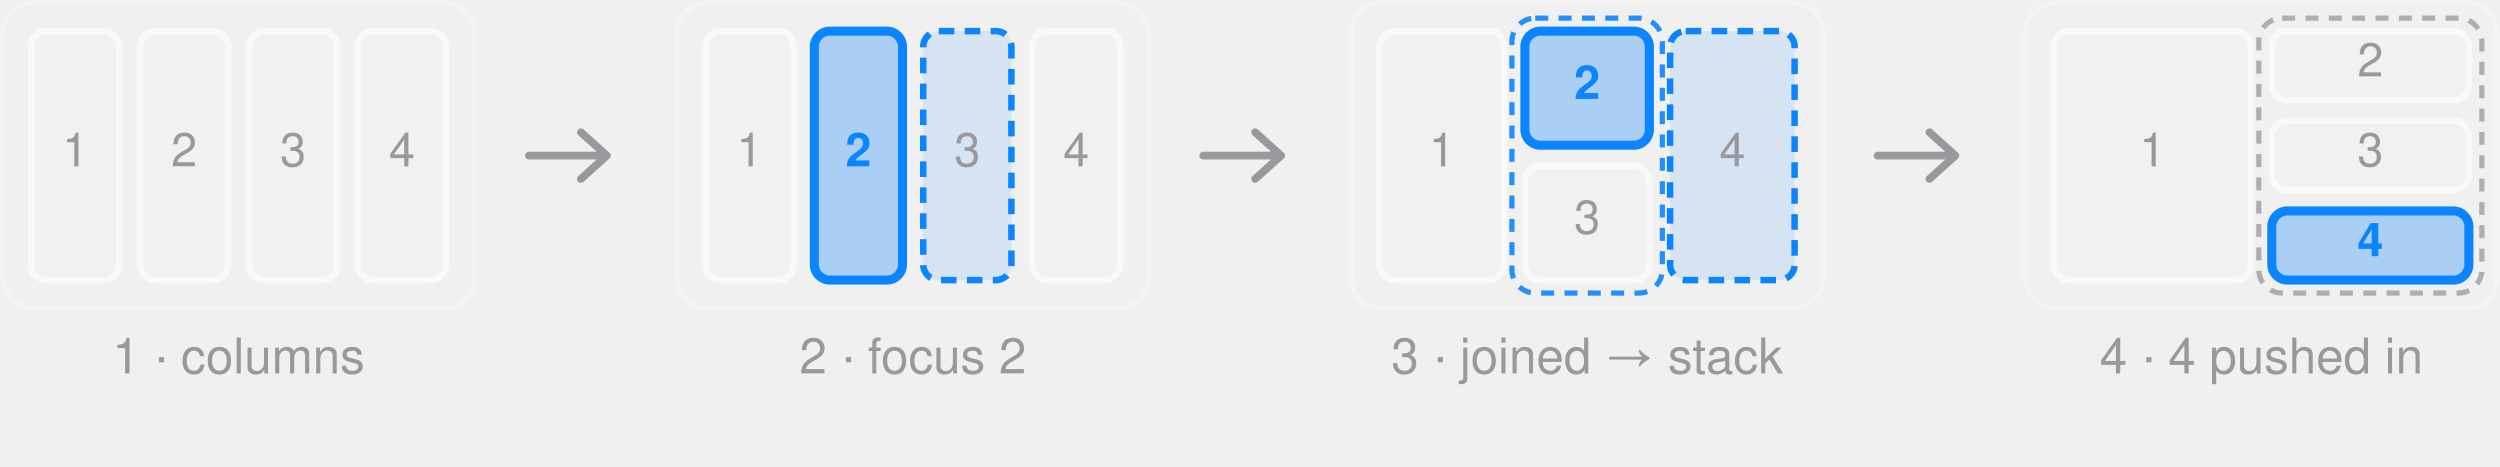
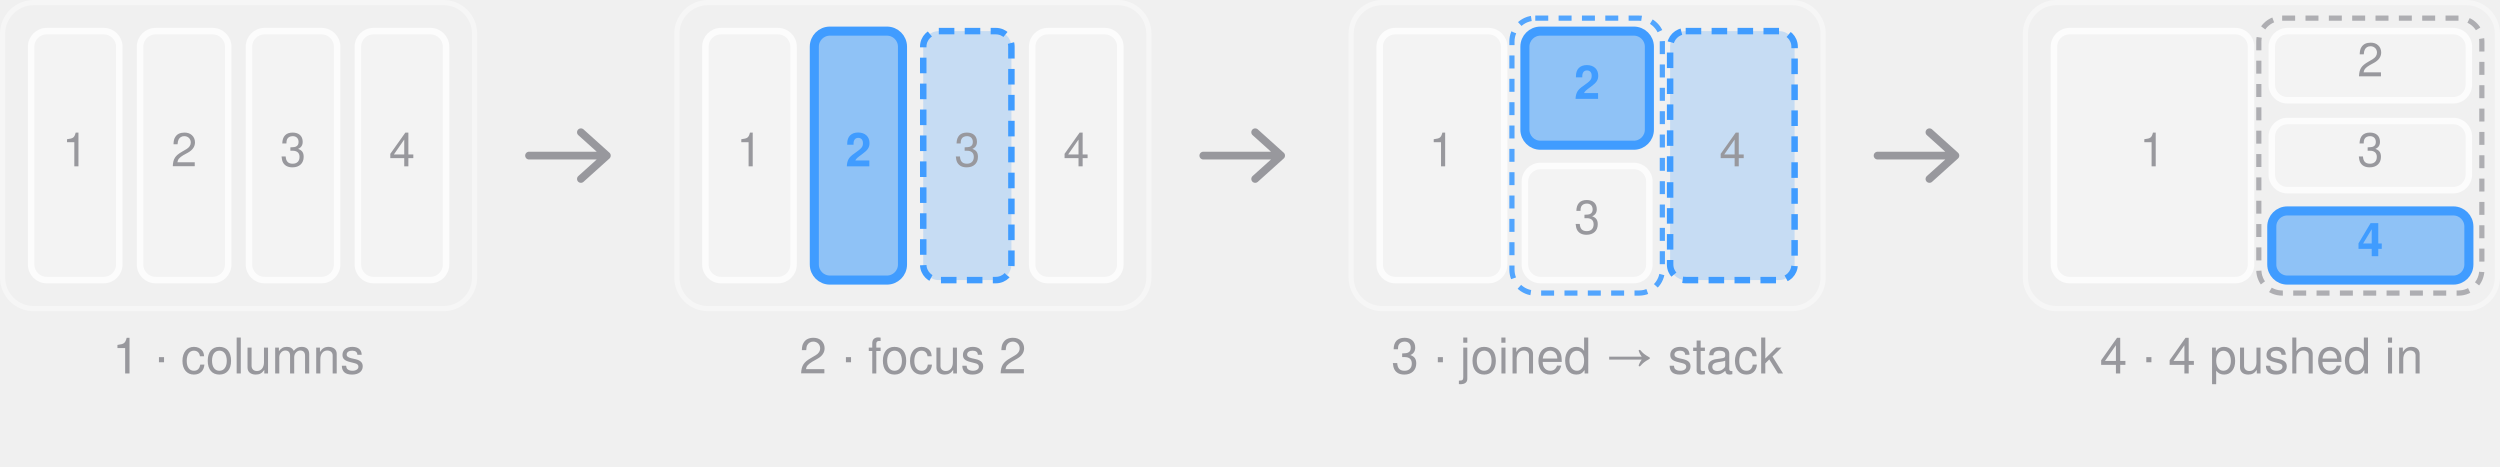
<svg xmlns="http://www.w3.org/2000/svg" width="482" height="90" viewBox="0 0 482 90">
-   <rect x="0.5" y="0.5" width="91" height="59" rx="6" fill="none" stroke="rgba(255,255,255,0.28)" stroke-width="1" />
-   <rect x="6" y="6" width="17" height="48" rx="3" fill="rgba(255,255,255,0.10)" stroke="rgba(255,255,255,0.58)" stroke-width="1.25" />
+   <rect x="0.5" y="0.5" width="91" height="59" rx="6" fill="none" stroke="#ffffff" stroke-opacity="0.4" stroke-width="1" />
+   <rect x="6" y="6" width="17" height="48" rx="3" fill="#ffffff" fill-opacity="0.2" stroke="#ffffff" stroke-opacity="0.78" stroke-width="1.25" />
  <text x="14.5" y="30" font-size="9" font-weight="500" fill="#98989d" text-anchor="middle" dominant-baseline="central" font-family="-apple-system,BlinkMacSystemFont,'SF Pro Text',Helvetica,Arial,sans-serif">1</text>
-   <rect x="27" y="6" width="17" height="48" rx="3" fill="rgba(255,255,255,0.10)" stroke="rgba(255,255,255,0.58)" stroke-width="1.25" />
+   <rect x="27" y="6" width="17" height="48" rx="3" fill="#ffffff" fill-opacity="0.2" stroke="#ffffff" stroke-opacity="0.78" stroke-width="1.25" />
  <text x="35.5" y="30" font-size="9" font-weight="500" fill="#98989d" text-anchor="middle" dominant-baseline="central" font-family="-apple-system,BlinkMacSystemFont,'SF Pro Text',Helvetica,Arial,sans-serif">2</text>
-   <rect x="48" y="6" width="17" height="48" rx="3" fill="rgba(255,255,255,0.10)" stroke="rgba(255,255,255,0.58)" stroke-width="1.25" />
+   <rect x="48" y="6" width="17" height="48" rx="3" fill="#ffffff" fill-opacity="0.2" stroke="#ffffff" stroke-opacity="0.78" stroke-width="1.25" />
  <text x="56.5" y="30" font-size="9" font-weight="500" fill="#98989d" text-anchor="middle" dominant-baseline="central" font-family="-apple-system,BlinkMacSystemFont,'SF Pro Text',Helvetica,Arial,sans-serif">3</text>
-   <rect x="69" y="6" width="17" height="48" rx="3" fill="rgba(255,255,255,0.10)" stroke="rgba(255,255,255,0.58)" stroke-width="1.25" />
+   <rect x="69" y="6" width="17" height="48" rx="3" fill="#ffffff" fill-opacity="0.2" stroke="#ffffff" stroke-opacity="0.78" stroke-width="1.25" />
  <text x="77.5" y="30" font-size="9" font-weight="500" fill="#98989d" text-anchor="middle" dominant-baseline="central" font-family="-apple-system,BlinkMacSystemFont,'SF Pro Text',Helvetica,Arial,sans-serif">4</text>
  <text x="46" y="72" font-size="9.5" fill="#98989d" text-anchor="middle" font-family="-apple-system,BlinkMacSystemFont,'SF Pro Text',Helvetica,Arial,sans-serif">1 · columns</text>
  <path d="M102 30h15M112 25.5l5 4.5-5 4.5" fill="none" stroke="#98989d" stroke-width="1.5" stroke-linecap="round" stroke-linejoin="round" />
-   <rect x="130.5" y="0.5" width="91" height="59" rx="6" fill="none" stroke="rgba(255,255,255,0.28)" stroke-width="1" />
-   <rect x="136" y="6" width="17" height="48" rx="3" fill="rgba(255,255,255,0.10)" stroke="rgba(255,255,255,0.58)" stroke-width="1.25" />
+   <rect x="130.5" y="0.5" width="91" height="59" rx="6" fill="none" stroke="#ffffff" stroke-opacity="0.4" stroke-width="1" />
+   <rect x="136" y="6" width="17" height="48" rx="3" fill="#ffffff" fill-opacity="0.2" stroke="#ffffff" stroke-opacity="0.78" stroke-width="1.25" />
  <text x="144.5" y="30" font-size="9" font-weight="500" fill="#98989d" text-anchor="middle" dominant-baseline="central" font-family="-apple-system,BlinkMacSystemFont,'SF Pro Text',Helvetica,Arial,sans-serif">1</text>
-   <rect x="157" y="6" width="17" height="48" rx="3" fill="rgba(10,132,255,0.30)" stroke="#0a84ff" stroke-width="1.75" />
-   <text x="165.5" y="30" font-size="9" font-weight="600" fill="#0a84ff" text-anchor="middle" dominant-baseline="central" font-family="-apple-system,BlinkMacSystemFont,'SF Pro Text',Helvetica,Arial,sans-serif">2</text>
-   <rect x="178" y="6" width="17" height="48" rx="3" fill="rgba(10,132,255,0.12)" stroke="#0a84ff" stroke-width="1.25" stroke-dasharray="3 2" />
+   <rect x="157" y="6" width="17" height="48" rx="3" fill="#0a84ff" fill-opacity="0.42" stroke="#409cff" stroke-width="1.75" />
+   <text x="165.5" y="30" font-size="9" font-weight="600" fill="#409cff" text-anchor="middle" dominant-baseline="central" font-family="-apple-system,BlinkMacSystemFont,'SF Pro Text',Helvetica,Arial,sans-serif">2</text>
+   <rect x="178" y="6" width="17" height="48" rx="3" fill="#0a84ff" fill-opacity="0.18" stroke="#409cff" stroke-width="1.25" stroke-dasharray="3 2" />
  <text x="186.5" y="30" font-size="9" font-weight="500" fill="#98989d" text-anchor="middle" dominant-baseline="central" font-family="-apple-system,BlinkMacSystemFont,'SF Pro Text',Helvetica,Arial,sans-serif">3</text>
-   <rect x="199" y="6" width="17" height="48" rx="3" fill="rgba(255,255,255,0.10)" stroke="rgba(255,255,255,0.58)" stroke-width="1.25" />
+   <rect x="199" y="6" width="17" height="48" rx="3" fill="#ffffff" fill-opacity="0.2" stroke="#ffffff" stroke-opacity="0.78" stroke-width="1.25" />
  <text x="207.5" y="30" font-size="9" font-weight="500" fill="#98989d" text-anchor="middle" dominant-baseline="central" font-family="-apple-system,BlinkMacSystemFont,'SF Pro Text',Helvetica,Arial,sans-serif">4</text>
  <text x="176" y="72" font-size="9.5" fill="#98989d" text-anchor="middle" font-family="-apple-system,BlinkMacSystemFont,'SF Pro Text',Helvetica,Arial,sans-serif">2 · focus 2</text>
  <path d="M232 30h15M242 25.5l5 4.5-5 4.5" fill="none" stroke="#98989d" stroke-width="1.5" stroke-linecap="round" stroke-linejoin="round" />
-   <rect x="260.5" y="0.5" width="91" height="59" rx="6" fill="none" stroke="rgba(255,255,255,0.28)" stroke-width="1" />
-   <rect x="291.5" y="3.5" width="29" height="53" rx="4.5" fill="none" stroke="#0a84ff" stroke-width="1" stroke-dasharray="2.5 2" opacity="0.9" />
-   <rect x="266" y="6" width="24" height="48" rx="3" fill="rgba(255,255,255,0.10)" stroke="rgba(255,255,255,0.58)" stroke-width="1.25" />
+   <rect x="260.5" y="0.5" width="91" height="59" rx="6" fill="none" stroke="#ffffff" stroke-opacity="0.4" stroke-width="1" />
+   <rect x="291.5" y="3.5" width="29" height="53" rx="4.5" fill="none" stroke="#409cff" stroke-width="1" stroke-dasharray="2.5 2" opacity="0.9" />
+   <rect x="266" y="6" width="24" height="48" rx="3" fill="#ffffff" fill-opacity="0.2" stroke="#ffffff" stroke-opacity="0.78" stroke-width="1.25" />
  <text x="278" y="30" font-size="9" font-weight="500" fill="#98989d" text-anchor="middle" dominant-baseline="central" font-family="-apple-system,BlinkMacSystemFont,'SF Pro Text',Helvetica,Arial,sans-serif">1</text>
-   <rect x="294" y="6" width="24" height="22" rx="3" fill="rgba(10,132,255,0.30)" stroke="#0a84ff" stroke-width="1.75" />
-   <text x="306" y="17" font-size="9" font-weight="600" fill="#0a84ff" text-anchor="middle" dominant-baseline="central" font-family="-apple-system,BlinkMacSystemFont,'SF Pro Text',Helvetica,Arial,sans-serif">2</text>
-   <rect x="294" y="32" width="24" height="22" rx="3" fill="rgba(255,255,255,0.10)" stroke="rgba(255,255,255,0.58)" stroke-width="1.25" />
+   <rect x="294" y="6" width="24" height="22" rx="3" fill="#0a84ff" fill-opacity="0.42" stroke="#409cff" stroke-width="1.75" />
+   <text x="306" y="17" font-size="9" font-weight="600" fill="#409cff" text-anchor="middle" dominant-baseline="central" font-family="-apple-system,BlinkMacSystemFont,'SF Pro Text',Helvetica,Arial,sans-serif">2</text>
+   <rect x="294" y="32" width="24" height="22" rx="3" fill="#ffffff" fill-opacity="0.2" stroke="#ffffff" stroke-opacity="0.78" stroke-width="1.25" />
  <text x="306" y="43" font-size="9" font-weight="500" fill="#98989d" text-anchor="middle" dominant-baseline="central" font-family="-apple-system,BlinkMacSystemFont,'SF Pro Text',Helvetica,Arial,sans-serif">3</text>
-   <rect x="322" y="6" width="24" height="48" rx="3" fill="rgba(10,132,255,0.12)" stroke="#0a84ff" stroke-width="1.25" stroke-dasharray="3 2" />
+   <rect x="322" y="6" width="24" height="48" rx="3" fill="#0a84ff" fill-opacity="0.18" stroke="#409cff" stroke-width="1.25" stroke-dasharray="3 2" />
  <text x="334" y="30" font-size="9" font-weight="500" fill="#98989d" text-anchor="middle" dominant-baseline="central" font-family="-apple-system,BlinkMacSystemFont,'SF Pro Text',Helvetica,Arial,sans-serif">4</text>
  <text x="306" y="72" font-size="9.5" fill="#98989d" text-anchor="middle" font-family="-apple-system,BlinkMacSystemFont,'SF Pro Text',Helvetica,Arial,sans-serif">3 · joined → stack</text>
  <path d="M362 30h15M372 25.5l5 4.5-5 4.5" fill="none" stroke="#98989d" stroke-width="1.5" stroke-linecap="round" stroke-linejoin="round" />
-   <rect x="390.5" y="0.5" width="91" height="59" rx="6" fill="none" stroke="rgba(255,255,255,0.28)" stroke-width="1" />
+   <rect x="390.5" y="0.5" width="91" height="59" rx="6" fill="none" stroke="#ffffff" stroke-opacity="0.4" stroke-width="1" />
  <rect x="435.5" y="3.5" width="43" height="53" rx="4.5" fill="none" stroke="#98989d" stroke-width="1" stroke-dasharray="2.5 2" opacity="0.75" />
-   <rect x="396" y="6" width="38" height="48" rx="3" fill="rgba(255,255,255,0.10)" stroke="rgba(255,255,255,0.58)" stroke-width="1.25" />
+   <rect x="396" y="6" width="38" height="48" rx="3" fill="#ffffff" fill-opacity="0.2" stroke="#ffffff" stroke-opacity="0.78" stroke-width="1.25" />
  <text x="415" y="30" font-size="9" font-weight="500" fill="#98989d" text-anchor="middle" dominant-baseline="central" font-family="-apple-system,BlinkMacSystemFont,'SF Pro Text',Helvetica,Arial,sans-serif">1</text>
-   <rect x="438" y="6" width="38" height="13.333" rx="3" fill="rgba(255,255,255,0.10)" stroke="rgba(255,255,255,0.58)" stroke-width="1.25" />
+   <rect x="438" y="6" width="38" height="13.333" rx="3" fill="#ffffff" fill-opacity="0.2" stroke="#ffffff" stroke-opacity="0.78" stroke-width="1.25" />
  <text x="457" y="12.667" font-size="9" font-weight="500" fill="#98989d" text-anchor="middle" dominant-baseline="central" font-family="-apple-system,BlinkMacSystemFont,'SF Pro Text',Helvetica,Arial,sans-serif">2</text>
-   <rect x="438" y="23.333" width="38" height="13.333" rx="3" fill="rgba(255,255,255,0.10)" stroke="rgba(255,255,255,0.58)" stroke-width="1.25" />
+   <rect x="438" y="23.333" width="38" height="13.333" rx="3" fill="#ffffff" fill-opacity="0.2" stroke="#ffffff" stroke-opacity="0.78" stroke-width="1.25" />
  <text x="457" y="30" font-size="9" font-weight="500" fill="#98989d" text-anchor="middle" dominant-baseline="central" font-family="-apple-system,BlinkMacSystemFont,'SF Pro Text',Helvetica,Arial,sans-serif">3</text>
-   <rect x="438" y="40.667" width="38" height="13.333" rx="3" fill="rgba(10,132,255,0.30)" stroke="#0a84ff" stroke-width="1.75" />
-   <text x="457" y="47.333" font-size="9" font-weight="600" fill="#0a84ff" text-anchor="middle" dominant-baseline="central" font-family="-apple-system,BlinkMacSystemFont,'SF Pro Text',Helvetica,Arial,sans-serif">4</text>
+   <rect x="438" y="40.667" width="38" height="13.333" rx="3" fill="#0a84ff" fill-opacity="0.42" stroke="#409cff" stroke-width="1.75" />
+   <text x="457" y="47.333" font-size="9" font-weight="600" fill="#409cff" text-anchor="middle" dominant-baseline="central" font-family="-apple-system,BlinkMacSystemFont,'SF Pro Text',Helvetica,Arial,sans-serif">4</text>
  <text x="436" y="72" font-size="9.5" fill="#98989d" text-anchor="middle" font-family="-apple-system,BlinkMacSystemFont,'SF Pro Text',Helvetica,Arial,sans-serif">4 · 4 pushed in</text>
</svg>
